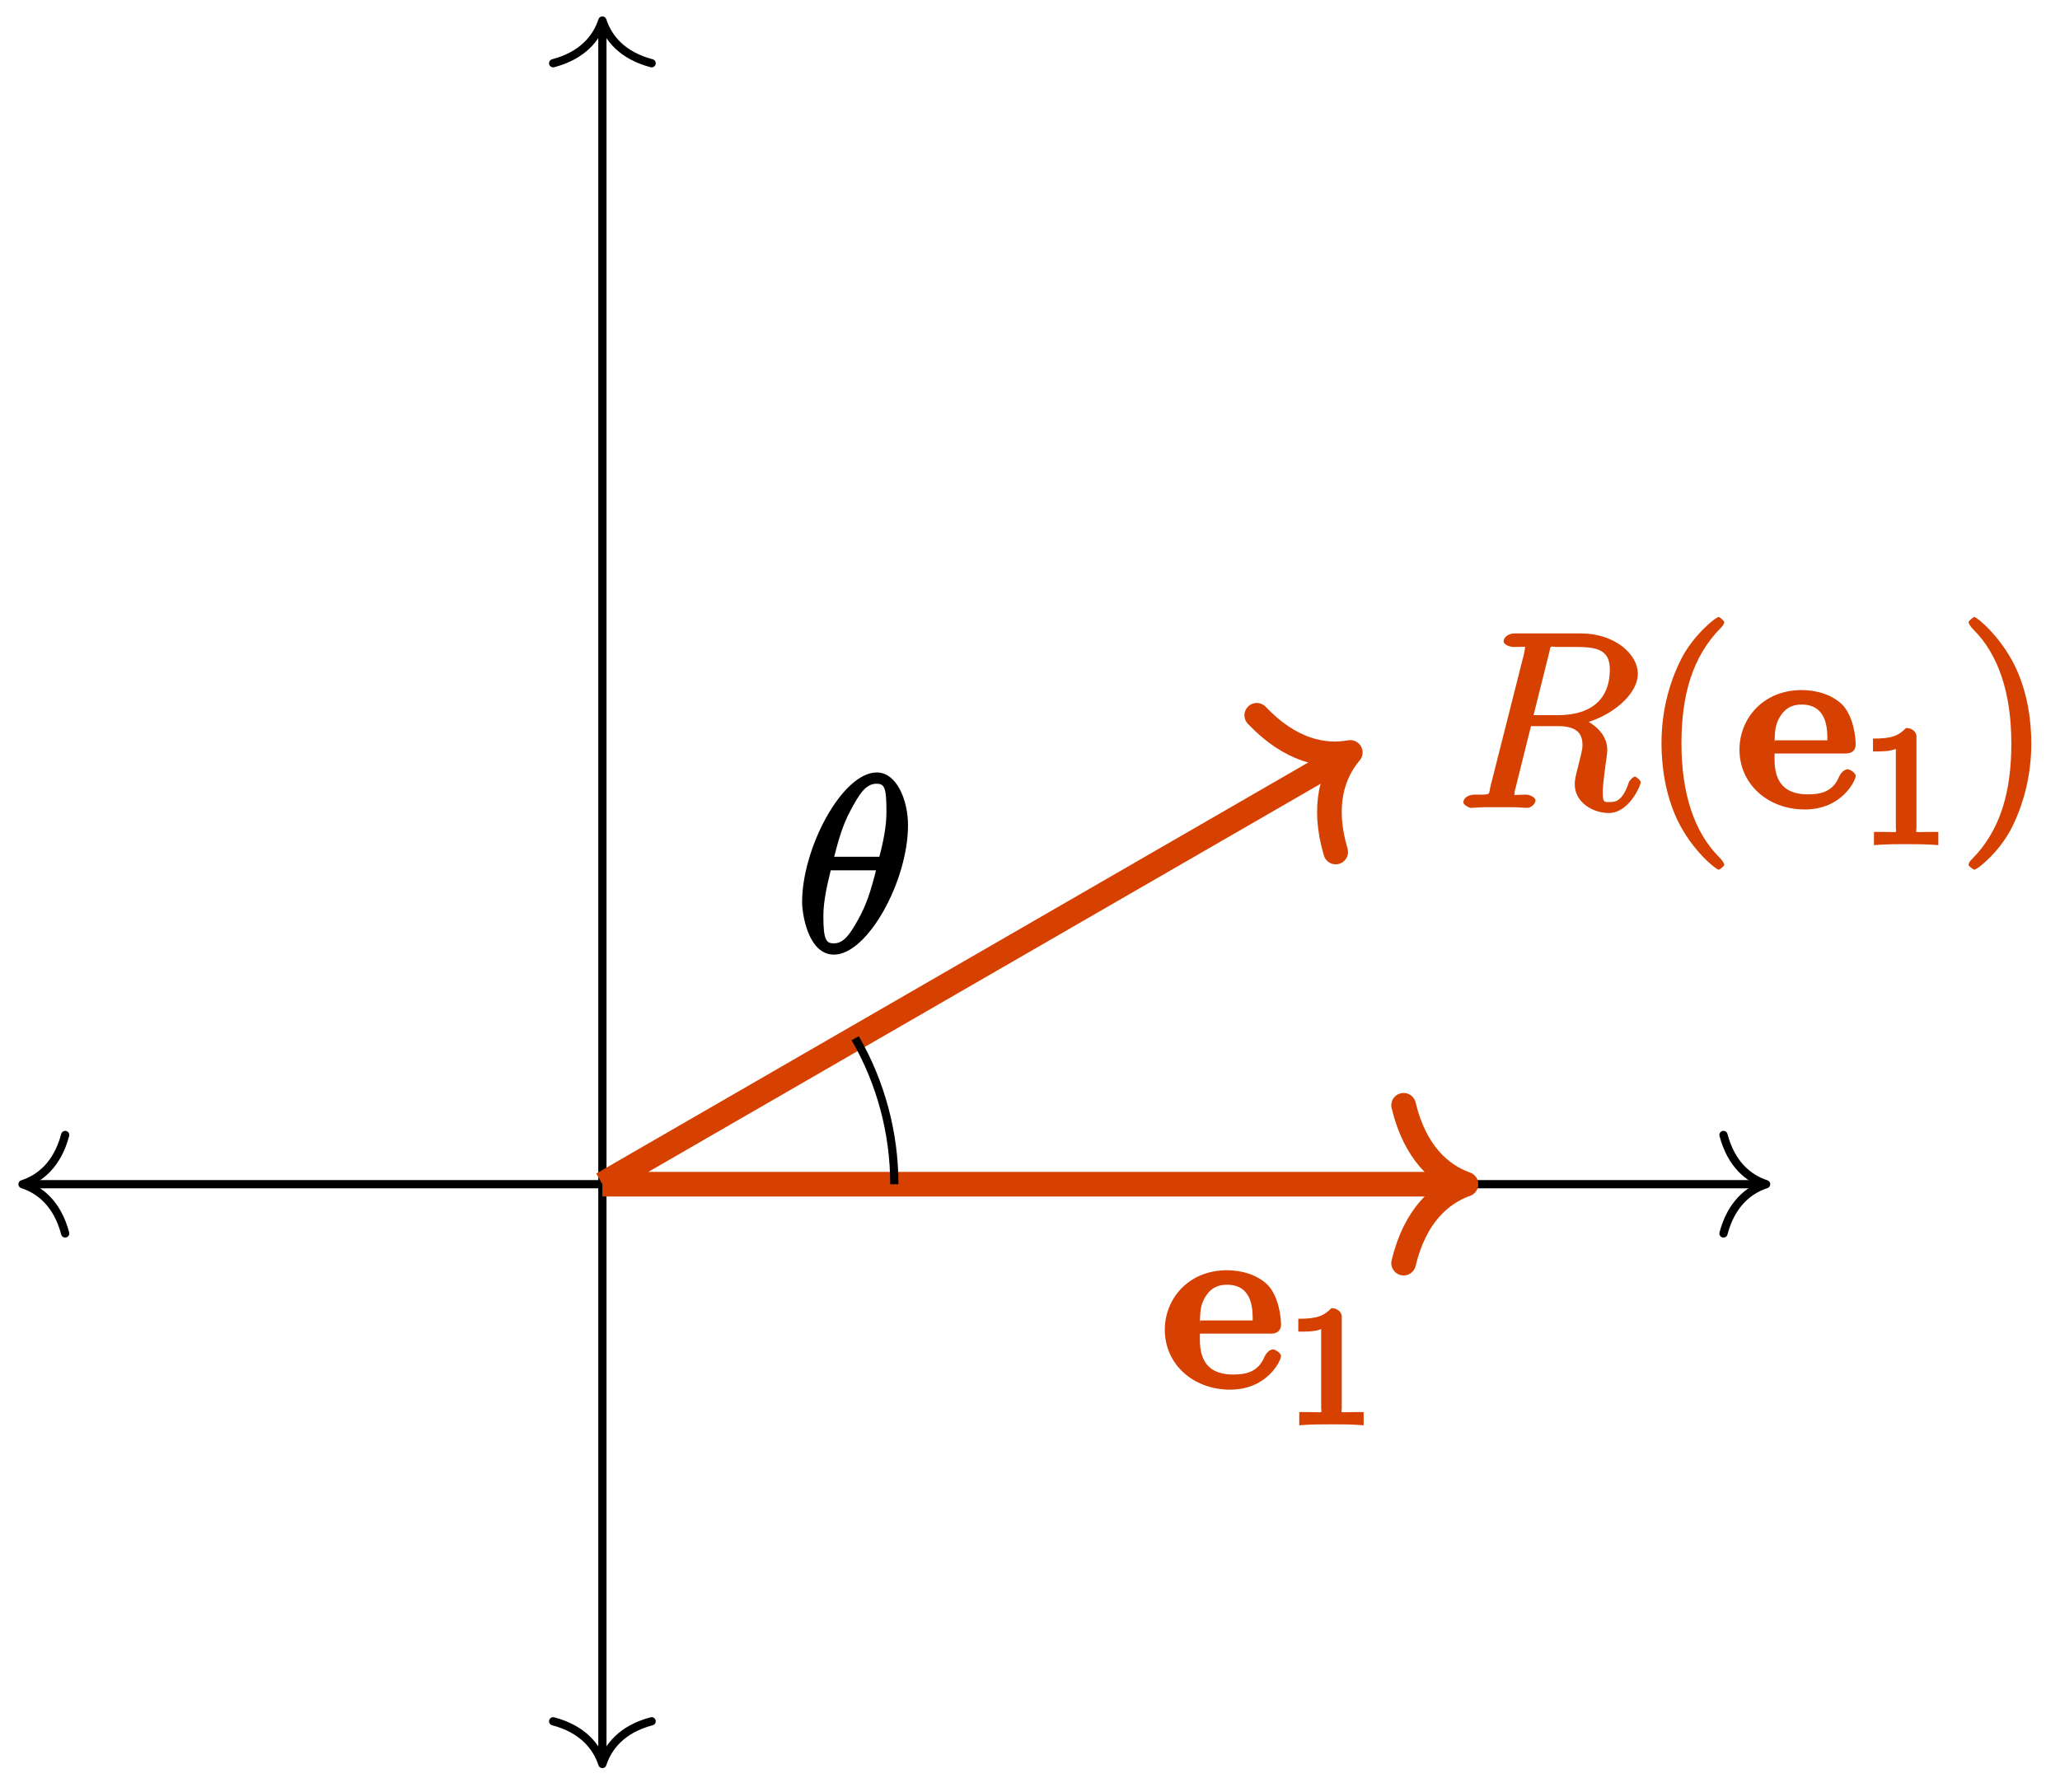
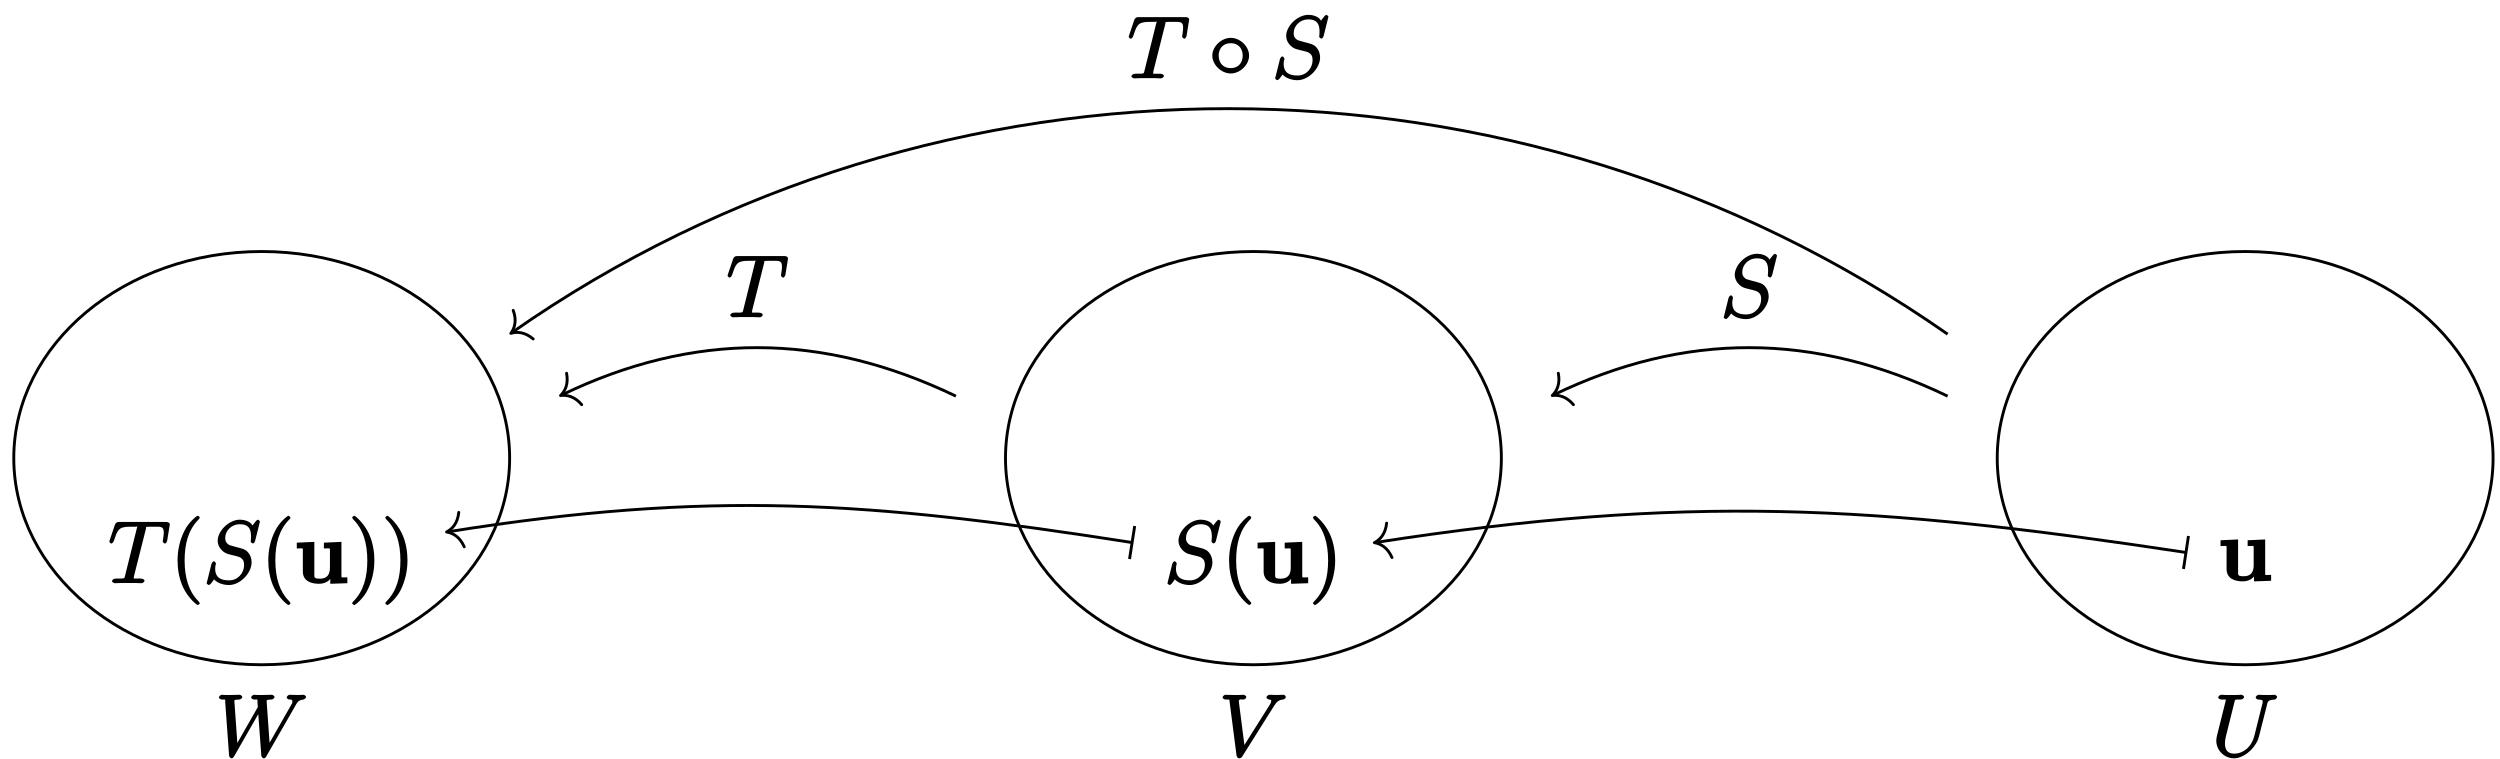
- <svg xmlns="http://www.w3.org/2000/svg" xmlns:xlink="http://www.w3.org/1999/xlink" width="100pt" height="87pt" viewBox="0 0 100 87" version="1.1">
+ <svg xmlns="http://www.w3.org/2000/svg" xmlns:xlink="http://www.w3.org/1999/xlink" width="343pt" height="104pt" viewBox="0 0 343 104" version="1.1">
  <defs>
    <g>
      <symbol overflow="visible" id="glyph0-0">
        <path style="stroke:none;" d="" />
      </symbol>
      <symbol overflow="visible" id="glyph0-1">
-         <path style="stroke:none;" d="M 5.406 -2.641 C 5.672 -2.641 5.875 -2.781 5.875 -3.078 C 5.875 -3.438 5.766 -4.453 5.219 -5.016 C 4.703 -5.516 3.938 -5.719 3.25 -5.719 C 1.391 -5.719 0.234 -4.344 0.234 -2.828 C 0.234 -1.156 1.609 0.078 3.406 0.078 C 5.219 0.078 5.875 -1.344 5.875 -1.547 C 5.875 -1.719 5.562 -1.875 5.5 -1.875 C 5.312 -1.875 5.156 -1.688 5.078 -1.531 C 4.766 -0.75 4.125 -0.656 3.547 -0.656 C 1.812 -0.656 1.938 -2.109 1.938 -2.641 Z M 1.938 -3.125 C 1.953 -3.625 1.938 -3.984 2.188 -4.406 C 2.422 -4.797 2.734 -5.016 3.25 -5.016 C 4.531 -5.016 4.5 -3.734 4.5 -3.281 L 1.953 -3.281 Z M 1.938 -3.125 " />
+         <path style="stroke:none;" d="M 5.875 -2.891 C 5.469 -1.219 4.25 -0.391 3.125 -0.391 C 2.266 -0.391 1.828 -0.812 1.828 -1.812 C 1.828 -1.859 1.828 -2.219 1.953 -2.734 L 3.125 -7.438 C 3.234 -7.844 3.109 -7.812 3.953 -7.812 C 4.172 -7.812 4.453 -7.953 4.453 -8.172 C 4.453 -8.312 4.188 -8.469 4.109 -8.469 C 3.891 -8.469 3.641 -8.438 3.422 -8.438 L 2.016 -8.438 C 1.781 -8.438 1.531 -8.469 1.297 -8.469 C 1.219 -8.469 0.906 -8.312 0.906 -8.078 C 0.906 -7.953 1.156 -7.812 1.391 -7.812 C 2.109 -7.812 1.938 -7.859 1.938 -7.734 C 1.938 -7.656 1.859 -7.312 1.797 -7.109 L 0.75 -2.922 C 0.719 -2.797 0.641 -2.469 0.641 -2.156 C 0.641 -0.844 1.75 0.25 3.062 0.25 C 4.266 0.25 5.766 -0.844 6.375 -2.359 C 6.453 -2.562 6.562 -2.984 6.641 -3.312 C 6.75 -3.734 7 -4.797 7.094 -5.109 L 7.547 -6.891 C 7.703 -7.516 7.641 -7.766 8.688 -7.812 C 8.781 -7.828 8.984 -8.062 8.984 -8.172 C 8.984 -8.312 8.719 -8.469 8.672 -8.469 C 8.516 -8.469 8.297 -8.438 8.125 -8.438 L 7.562 -8.438 C 6.828 -8.438 6.438 -8.469 6.438 -8.469 C 6.359 -8.469 6.047 -8.312 6.047 -8.078 C 6.047 -7.953 6.312 -7.812 6.391 -7.812 C 7.109 -7.797 7 -7.656 7 -7.453 C 7 -7.344 7 -7.297 6.938 -7.141 Z M 5.875 -2.891 " />
+       </symbol>
+       <symbol overflow="visible" id="glyph0-2">
+         <path style="stroke:none;" d="M 7.5 -6.875 C 7.906 -7.516 8.172 -7.766 8.781 -7.812 C 8.906 -7.828 9.156 -7.969 9.156 -8.188 C 9.156 -8.234 8.984 -8.469 8.875 -8.469 C 8.656 -8.469 8.141 -8.438 7.922 -8.438 C 7.578 -8.438 7.219 -8.469 6.891 -8.469 C 6.797 -8.469 6.5 -8.312 6.5 -8.078 C 6.5 -7.969 6.781 -7.812 6.828 -7.812 C 7.266 -7.781 7.141 -7.703 7.141 -7.562 C 7.141 -7.391 7.031 -7.219 7.016 -7.203 L 3.266 -1.25 L 3.531 -1.141 L 2.703 -7.594 C 2.703 -7.938 3.172 -7.812 3.297 -7.812 C 3.484 -7.812 3.734 -7.953 3.734 -8.188 C 3.734 -8.312 3.453 -8.469 3.422 -8.469 C 3.219 -8.469 2.969 -8.438 2.766 -8.438 L 2.109 -8.438 C 1.234 -8.438 0.875 -8.469 0.859 -8.469 C 0.781 -8.469 0.484 -8.312 0.484 -8.094 C 0.484 -7.953 0.734 -7.812 0.922 -7.812 C 1.531 -7.812 1.406 -7.859 1.438 -7.547 L 2.391 -0.172 C 2.422 0.078 2.594 0.25 2.766 0.25 C 2.906 0.25 3.078 0.172 3.188 -0.016 Z M 7.5 -6.875 " />
+       </symbol>
+       <symbol overflow="visible" id="glyph0-3">
+         <path style="stroke:none;" d="M 10.906 -6.875 C 11.172 -7.344 11.328 -7.75 12.047 -7.812 C 12.156 -7.828 12.422 -7.984 12.422 -8.172 C 12.422 -8.312 12.156 -8.469 12.125 -8.469 C 12.094 -8.469 12.016 -8.438 11.219 -8.438 C 10.859 -8.438 10.5 -8.469 10.141 -8.469 C 10.078 -8.469 9.766 -8.312 9.766 -8.078 C 9.766 -7.969 10.031 -7.812 10.094 -7.812 C 10.344 -7.812 10.547 -7.875 10.547 -7.5 C 10.547 -7.344 10.547 -7.375 10.438 -7.172 L 7.172 -1.453 L 7.453 -1.344 L 7.016 -7.578 C 7.016 -7.719 7 -7.812 7.656 -7.812 C 7.812 -7.812 8.094 -7.953 8.094 -8.188 C 8.094 -8.312 7.812 -8.469 7.75 -8.469 C 7.344 -8.469 6.891 -8.438 6.469 -8.438 L 5.844 -8.438 C 5.672 -8.438 5.453 -8.469 5.266 -8.469 C 5.203 -8.469 4.891 -8.312 4.891 -8.078 C 4.891 -7.953 5.141 -7.812 5.344 -7.812 C 5.891 -7.812 5.719 -7.953 5.766 -7.219 L 5.812 -6.797 L 2.766 -1.453 L 3.031 -1.344 L 2.594 -7.516 C 2.594 -7.656 2.438 -7.812 3.25 -7.812 C 3.375 -7.812 3.672 -7.953 3.672 -8.172 C 3.672 -8.312 3.406 -8.469 3.328 -8.469 C 2.922 -8.469 2.469 -8.438 2.047 -8.438 L 1.422 -8.438 C 1.25 -8.438 1.031 -8.469 0.844 -8.469 C 0.781 -8.469 0.469 -8.312 0.469 -8.078 C 0.469 -7.953 0.734 -7.812 0.891 -7.812 C 1.453 -7.812 1.297 -7.891 1.328 -7.5 L 1.859 -0.172 C 1.859 0.031 2.047 0.25 2.188 0.25 C 2.312 0.25 2.438 0.172 2.547 -0.016 L 6.109 -6.234 L 5.828 -6.344 L 6.281 -0.172 C 6.281 0.031 6.469 0.25 6.609 0.25 C 6.734 0.25 6.875 0.156 6.969 -0.016 Z M 10.906 -6.875 " />
+       </symbol>
+       <symbol overflow="visible" id="glyph0-4">
+         <path style="stroke:none;" d="M 7.75 -8.453 C 7.75 -8.562 7.5 -8.719 7.484 -8.719 C 7.438 -8.719 7.297 -8.656 7.156 -8.469 C 7.094 -8.391 6.594 -7.766 6.734 -7.906 C 6.422 -8.531 5.516 -8.719 5.016 -8.719 C 3.5 -8.719 1.953 -7.172 1.953 -5.828 C 1.953 -4.922 2.672 -4.25 3.25 -4.047 C 3.375 -4 4.094 -3.812 4.453 -3.734 C 5.062 -3.562 5.094 -3.547 5.344 -3.281 C 5.391 -3.234 5.578 -3.062 5.578 -2.5 C 5.578 -1.391 4.719 -0.391 3.531 -0.391 C 2.547 -0.391 1.609 -0.656 1.609 -2 C 1.609 -2.219 1.656 -2.516 1.703 -2.625 C 1.703 -2.672 1.703 -2.719 1.703 -2.75 C 1.703 -2.797 1.531 -3.016 1.438 -3.016 C 1.328 -3.016 1.141 -2.828 1.094 -2.625 L 0.484 -0.172 C 0.484 -0.172 0.438 -0.016 0.438 0 C 0.438 0.109 0.703 0.25 0.734 0.25 C 0.781 0.25 0.891 0.203 1.047 0.031 L 1.469 -0.531 C 1.656 -0.266 2.391 0.25 3.5 0.25 C 5.047 0.25 6.609 -1.391 6.609 -2.875 C 6.609 -3.375 6.438 -3.938 5.984 -4.375 C 5.734 -4.625 5.422 -4.734 4.312 -5.016 C 3.516 -5.234 3.516 -5.219 3.297 -5.422 C 3.094 -5.625 2.984 -5.797 2.984 -6.203 C 2.984 -7.203 3.844 -8.094 4.984 -8.094 C 6.156 -8.094 6.531 -7.516 6.531 -6.391 C 6.531 -6.078 6.484 -5.75 6.484 -5.703 C 6.484 -5.594 6.734 -5.453 6.781 -5.453 C 6.891 -5.453 7.047 -5.625 7.094 -5.828 Z M 7.75 -8.453 " />
+       </symbol>
+       <symbol overflow="visible" id="glyph0-5">
+         <path style="stroke:none;" d="M 5.141 -7.438 C 5.219 -7.719 5.078 -7.688 5.266 -7.734 C 5.359 -7.75 5.75 -7.75 6 -7.75 C 7.203 -7.75 7.594 -7.859 7.594 -6.922 C 7.594 -6.734 7.547 -6.281 7.469 -5.844 L 7.453 -5.703 C 7.453 -5.656 7.672 -5.438 7.75 -5.438 C 7.859 -5.438 8.016 -5.641 8.062 -5.828 L 8.406 -7.953 C 8.422 -8.062 8.422 -8.078 8.422 -8.109 C 8.422 -8.25 8.203 -8.406 7.953 -8.406 L 1.422 -8.406 C 1.141 -8.406 0.969 -8.234 0.891 -8.016 L 0.172 -5.891 C 0.203 -5.953 0.125 -5.719 0.125 -5.703 C 0.125 -5.641 0.328 -5.438 0.406 -5.438 C 0.5 -5.438 0.688 -5.625 0.734 -5.781 C 1.234 -7.234 1.328 -7.75 2.922 -7.75 L 3.719 -7.75 C 4 -7.75 3.953 -7.906 3.953 -7.766 C 3.953 -7.734 3.953 -7.703 3.891 -7.5 L 2.297 -1.078 C 2.172 -0.609 2.312 -0.641 1.047 -0.641 C 0.75 -0.641 0.5 -0.484 0.5 -0.266 C 0.5 -0.141 0.797 0 0.859 0 C 1.156 0 1.469 -0.031 1.766 -0.031 L 3.641 -0.031 C 3.938 -0.031 4.25 0 4.547 0 C 4.688 0 4.953 -0.141 4.953 -0.375 C 4.953 -0.484 4.719 -0.641 4.406 -0.641 C 3.328 -0.641 3.484 -0.594 3.484 -0.781 C 3.484 -0.781 3.484 -0.875 3.531 -1.062 Z M 5.141 -7.438 " />
      </symbol>
      <symbol overflow="visible" id="glyph1-0">
        <path style="stroke:none;" d="" />
      </symbol>
      <symbol overflow="visible" id="glyph1-1">
-         <path style="stroke:none;" d="M 2.688 -5.266 C 2.688 -5.469 2.484 -5.672 2.188 -5.672 C 1.812 -5.297 1.516 -5.156 0.578 -5.156 L 0.578 -4.531 C 0.984 -4.531 1.406 -4.531 1.688 -4.656 L 1.688 -0.844 C 1.688 -0.547 1.844 -0.625 1.094 -0.625 L 0.625 -0.625 L 0.625 0.016 C 1.141 -0.031 1.828 -0.031 2.188 -0.031 C 2.547 -0.031 3.234 -0.031 3.75 0.016 L 3.75 -0.625 L 3.281 -0.625 C 2.531 -0.625 2.688 -0.547 2.688 -0.844 Z M 2.688 -5.266 " />
+         <path style="stroke:none;" d="M 5.5 -3.125 C 5.5 -4.406 4.25 -5.562 2.984 -5.562 C 1.703 -5.562 0.453 -4.375 0.453 -3.125 C 0.453 -1.859 1.703 -0.672 2.984 -0.672 C 4.25 -0.672 5.5 -1.844 5.5 -3.125 Z M 2.984 -1.406 C 1.953 -1.406 1.328 -2.109 1.328 -3.125 C 1.328 -4.125 1.953 -4.828 2.984 -4.828 C 3.984 -4.828 4.625 -4.141 4.625 -3.125 C 4.625 -2.094 3.984 -1.406 2.984 -1.406 Z M 2.984 -1.406 " />
      </symbol>
      <symbol overflow="visible" id="glyph2-0">
        <path style="stroke:none;" d="" />
      </symbol>
      <symbol overflow="visible" id="glyph2-1">
-         <path style="stroke:none;" d="M 4.547 -7.5 C 4.656 -7.938 4.547 -7.812 5.016 -7.812 L 5.875 -7.812 C 6.906 -7.812 7.5 -7.656 7.5 -6.719 C 7.5 -6.109 7.359 -4.5 4.953 -4.5 L 3.797 -4.5 Z M 6.062 -4.062 C 7.547 -4.391 8.859 -5.484 8.859 -6.516 C 8.859 -7.453 7.75 -8.469 6.094 -8.469 L 2.859 -8.469 C 2.625 -8.469 2.344 -8.312 2.344 -8.078 C 2.344 -7.953 2.594 -7.812 2.828 -7.812 C 3.531 -7.812 3.375 -7.859 3.375 -7.734 C 3.375 -7.703 3.375 -7.641 3.328 -7.453 L 1.703 -1.031 C 1.609 -0.609 1.75 -0.641 0.922 -0.641 C 0.641 -0.641 0.391 -0.484 0.391 -0.266 C 0.391 -0.141 0.688 0 0.734 0 C 0.938 0 1.188 -0.031 1.422 -0.031 L 2.828 -0.031 C 3.047 -0.031 3.297 0 3.516 0 C 3.609 0 3.891 -0.141 3.891 -0.375 C 3.891 -0.484 3.641 -0.641 3.453 -0.641 C 2.719 -0.641 2.875 -0.578 2.875 -0.703 C 2.875 -0.719 2.875 -0.797 2.906 -0.891 L 3.672 -3.969 L 4.984 -3.969 C 6.125 -3.969 6.172 -3.391 6.172 -3 C 6.172 -2.828 6.047 -2.359 5.969 -2.047 C 5.828 -1.5 5.797 -1.359 5.797 -1.141 C 5.797 -0.281 6.656 0.25 7.453 0.25 C 8.422 0.25 9 -1.078 9 -1.25 C 9 -1.328 8.781 -1.516 8.719 -1.516 C 8.625 -1.516 8.422 -1.297 8.406 -1.188 C 8.109 -0.344 7.797 -0.281 7.5 -0.281 C 7.203 -0.281 7.156 -0.266 7.156 -0.797 C 7.156 -1.094 7.297 -2.172 7.312 -2.234 C 7.375 -2.672 7.375 -2.719 7.375 -2.828 C 7.375 -3.688 6.516 -4.219 6.062 -4.359 Z M 6.062 -4.062 " />
-       </symbol>
-       <symbol overflow="visible" id="glyph2-2">
-         <path style="stroke:none;" d="M 5.453 -6.156 C 5.453 -7.375 4.906 -8.719 3.938 -8.719 C 2.266 -8.719 0.312 -5.062 0.312 -2.422 C 0.312 -1.875 0.594 0.125 1.859 0.125 C 3.484 0.125 5.453 -3.438 5.453 -6.156 Z M 1.828 -4.469 C 2.016 -5.172 2.219 -6.078 2.688 -6.922 C 3.078 -7.641 3.391 -8.172 3.922 -8.172 C 4.312 -8.172 4.406 -7.984 4.406 -6.844 C 4.406 -6.406 4.375 -5.812 4.062 -4.625 L 1.859 -4.625 Z M 3.938 -4.109 C 3.641 -2.938 3.438 -2.297 3.016 -1.547 C 2.672 -0.938 2.359 -0.422 1.859 -0.422 C 1.5 -0.422 1.344 -0.547 1.344 -1.734 C 1.344 -2.516 1.547 -3.328 1.703 -3.969 L 3.906 -3.969 Z M 3.938 -4.109 " />
+         <path style="stroke:none;" d="M 4.078 -5.422 L 4.078 -4.766 C 4.953 -4.766 4.906 -4.906 4.906 -4.453 L 4.906 -2.109 C 4.906 -1.188 4.5 -0.625 3.578 -0.625 C 2.672 -0.625 2.766 -0.766 2.766 -1.422 L 2.766 -5.672 L 0.359 -5.562 L 0.359 -4.766 C 1.25 -4.766 1.188 -4.906 1.188 -4.453 L 1.188 -1.609 C 1.188 -0.422 2.125 0.078 3.406 0.078 C 3.688 0.078 4.672 0.031 5.156 -0.891 L 4.953 -0.891 L 4.953 0.078 L 7.297 0 L 7.297 -0.812 C 6.438 -0.812 6.484 -0.656 6.484 -1.125 L 6.484 -5.672 L 4.078 -5.562 Z M 4.078 -5.422 " />
      </symbol>
      <symbol overflow="visible" id="glyph3-0">
        <path style="stroke:none;" d="" />
      </symbol>
      <symbol overflow="visible" id="glyph3-1">
        <path style="stroke:none;" d="M 4.047 2.766 C 4.047 2.719 4 2.594 3.797 2.391 C 2.594 1.188 1.969 -0.688 1.969 -3.125 C 1.969 -5.438 2.484 -7.328 3.875 -8.734 C 4 -8.844 4.047 -8.984 4.047 -9.016 C 4.047 -9.078 3.828 -9.266 3.781 -9.266 C 3.625 -9.266 2.516 -8.359 1.938 -7.188 C 1.328 -5.969 1 -4.594 1 -3.125 C 1 -2.062 1.172 -0.641 1.797 0.641 C 2.5 2.078 3.641 3 3.781 3 C 3.828 3 4.047 2.828 4.047 2.766 Z M 4.047 2.766 " />
      </symbol>
      <symbol overflow="visible" id="glyph3-2">
        <path style="stroke:none;" d="M 3.531 -3.125 C 3.531 -4.031 3.406 -5.516 2.734 -6.891 C 2.031 -8.328 0.891 -9.266 0.766 -9.266 C 0.719 -9.266 0.484 -9.078 0.484 -9.016 C 0.484 -8.984 0.531 -8.844 0.734 -8.641 C 1.938 -7.438 2.562 -5.562 2.562 -3.125 C 2.562 -0.812 2.047 1.078 0.656 2.484 C 0.531 2.594 0.484 2.719 0.484 2.766 C 0.484 2.828 0.719 3 0.766 3 C 0.922 3 2.016 2.109 2.594 0.938 C 3.203 -0.281 3.531 -1.688 3.531 -3.125 Z M 3.531 -3.125 " />
      </symbol>
    </g>
  </defs>
  <g id="surface1">
-     <path style="fill:none;stroke-width:0.399;stroke-linecap:butt;stroke-linejoin:miter;stroke:rgb(0%,0%,0%);stroke-opacity:1;stroke-miterlimit:10;" d="M -27.948 -0 L 56.294 -0 " transform="matrix(1,0,0,-1,29.241,57.492)" />
-     <path style="fill:none;stroke-width:0.399;stroke-linecap:round;stroke-linejoin:round;stroke:rgb(0%,0%,0%);stroke-opacity:1;stroke-miterlimit:10;" d="M -2.071 2.391 C -1.692 0.957 -0.852 0.278 -0 0 C -0.852 -0.277 -1.692 -0.957 -2.071 -2.39 " transform="matrix(-1,0,0,1,1.09345,57.492)" />
-     <path style="fill:none;stroke-width:0.399;stroke-linecap:round;stroke-linejoin:round;stroke:rgb(0%,0%,0%);stroke-opacity:1;stroke-miterlimit:10;" d="M -2.071 2.39 C -1.692 0.957 -0.849 0.277 -0.001 -0 C -0.849 -0.278 -1.692 -0.957 -2.071 -2.391 " transform="matrix(1,0,0,-1,85.73535,57.492)" />
-     <path style="fill:none;stroke-width:0.399;stroke-linecap:butt;stroke-linejoin:miter;stroke:rgb(0%,0%,0%);stroke-opacity:1;stroke-miterlimit:10;" d="M 0.001 -27.949 L 0.001 56.297 " transform="matrix(1,0,0,-1,29.241,57.492)" />
-     <path style="fill:none;stroke-width:0.399;stroke-linecap:round;stroke-linejoin:round;stroke:rgb(0%,0%,0%);stroke-opacity:1;stroke-miterlimit:10;" d="M -2.073 2.392 C -1.694 0.958 -0.85 0.279 0.001 0.001 C -0.85 -0.28 -1.694 -0.956 -2.073 -2.389 " transform="matrix(0,1,1,0,29.241,85.63955)" />
-     <path style="fill:none;stroke-width:0.399;stroke-linecap:round;stroke-linejoin:round;stroke:rgb(0%,0%,0%);stroke-opacity:1;stroke-miterlimit:10;" d="M -2.073 2.389 C -1.694 0.956 -0.85 0.28 0.002 -0.001 C -0.85 -0.279 -1.694 -0.958 -2.073 -2.392 " transform="matrix(0,-1,-1,0,29.241,0.99765)" />
-     <path style="fill:none;stroke-width:1.196;stroke-linecap:butt;stroke-linejoin:miter;stroke:rgb(83.899%,25.099%,0%);stroke-opacity:1;stroke-miterlimit:10;" d="M 0.001 -0 L 41.325 -0 " transform="matrix(1,0,0,-1,29.241,57.492)" />
-     <path style="fill:none;stroke-width:1.196;stroke-linecap:round;stroke-linejoin:round;stroke:rgb(83.899%,25.099%,0%);stroke-opacity:1;stroke-miterlimit:10;" d="M -3.027 3.832 C -2.476 1.531 -1.242 0.445 0.001 -0 C -1.242 -0.446 -2.476 -1.531 -3.027 -3.832 " transform="matrix(1,0,0,-1,71.16344,57.492)" />
-     <g style="fill:rgb(83.899%,25.099%,0%);fill-opacity:1;">
-       <use xlink:href="#glyph0-1" x="56.31" y="67.388" />
+     <path style="fill:none;stroke-width:0.399;stroke-linecap:butt;stroke-linejoin:miter;stroke:rgb(0%,0%,0%);stroke-opacity:1;stroke-miterlimit:10;" d="M 34.016 -0 C 34.016 15.656 18.785 28.347 0 28.347 C -18.785 28.347 -34.015 15.656 -34.015 -0 C -34.015 -15.657 -18.785 -28.348 0 -28.348 C 18.785 -28.348 34.016 -15.657 34.016 -0 Z M 34.016 -0 " transform="matrix(1,0,0,-1,308.035,62.855)" />
+     <path style="fill:none;stroke-width:0.399;stroke-linecap:butt;stroke-linejoin:miter;stroke:rgb(0%,0%,0%);stroke-opacity:1;stroke-miterlimit:10;" d="M -102.047 -0 C -102.047 15.656 -117.277 28.347 -136.066 28.347 C -154.851 28.347 -170.082 15.656 -170.082 -0 C -170.082 -15.657 -154.851 -28.348 -136.066 -28.348 C -117.277 -28.348 -102.047 -15.657 -102.047 -0 Z M -102.047 -0 " transform="matrix(1,0,0,-1,308.035,62.855)" />
+     <path style="fill:none;stroke-width:0.399;stroke-linecap:butt;stroke-linejoin:miter;stroke:rgb(0%,0%,0%);stroke-opacity:1;stroke-miterlimit:10;" d="M -238.113 -0 C -238.113 15.656 -253.344 28.347 -272.129 28.347 C -290.914 28.347 -306.144 15.656 -306.144 -0 C -306.144 -15.657 -290.914 -28.348 -272.129 -28.348 C -253.344 -28.348 -238.113 -15.657 -238.113 -0 Z M -238.113 -0 " transform="matrix(1,0,0,-1,308.035,62.855)" />
+     <g style="fill:rgb(0%,0%,0%);fill-opacity:1;">
+       <use xlink:href="#glyph0-1" x="303.435" y="103.791" />
    </g>
-     <g style="fill:rgb(83.899%,25.099%,0%);fill-opacity:1;">
-       <use xlink:href="#glyph1-1" x="62.446" y="69.181" />
+     <g style="fill:rgb(0%,0%,0%);fill-opacity:1;">
+       <use xlink:href="#glyph0-2" x="167.258" y="103.791" />
    </g>
-     <path style="fill:none;stroke-width:1.196;stroke-linecap:butt;stroke-linejoin:miter;stroke:rgb(83.899%,25.099%,0%);stroke-opacity:1;stroke-miterlimit:10;" d="M 0.001 -0 L 35.79 20.664 " transform="matrix(1,0,0,-1,29.241,57.492)" />
-     <path style="fill:none;stroke-width:1.196;stroke-linecap:round;stroke-linejoin:round;stroke:rgb(83.899%,25.099%,0%);stroke-opacity:1;stroke-miterlimit:10;" d="M -3.029 3.832 C -2.476 1.533 -1.244 0.447 -0 -0 C -1.242 -0.447 -2.476 -1.53 -3.029 -3.832 " transform="matrix(0.86601,-0.5,-0.5,-0.86601,65.54702,36.53077)" />
-     <g style="fill:rgb(83.899%,25.099%,0%);fill-opacity:1;">
-       <use xlink:href="#glyph2-1" x="70.647" y="39.221" />
+     <g style="fill:rgb(0%,0%,0%);fill-opacity:1;">
+       <use xlink:href="#glyph0-3" x="29.568" y="103.791" />
    </g>
-     <g style="fill:rgb(83.899%,25.099%,0%);fill-opacity:1;">
-       <use xlink:href="#glyph3-1" x="79.655" y="39.221" />
+     <path style="fill:none;stroke-width:0.399;stroke-linecap:butt;stroke-linejoin:miter;stroke:rgb(0%,0%,0%);stroke-opacity:1;stroke-miterlimit:10;" d="M -40.82 8.503 C -59.199 17.347 -76.863 17.347 -94.887 8.675 " transform="matrix(1,0,0,-1,308.035,62.855)" />
+     <path style="fill:none;stroke-width:0.399;stroke-linecap:round;stroke-linejoin:round;stroke:rgb(0%,0%,0%);stroke-opacity:1;stroke-miterlimit:10;" d="M -2.074 2.391 C -1.694 0.955 -0.849 0.28 0.001 0.001 C -0.849 -0.28 -1.695 -0.956 -2.073 -2.391 " transform="matrix(-0.90108,0.43352,0.43352,0.90108,212.9694,54.2645)" />
+     <g style="fill:rgb(0%,0%,0%);fill-opacity:1;">
+       <use xlink:href="#glyph0-4" x="236.055" y="43.534" />
    </g>
-     <g style="fill:rgb(83.899%,25.099%,0%);fill-opacity:1;">
-       <use xlink:href="#glyph0-1" x="84.207" y="39.221" />
+     <path style="fill:none;stroke-width:0.399;stroke-linecap:butt;stroke-linejoin:miter;stroke:rgb(0%,0%,0%);stroke-opacity:1;stroke-miterlimit:10;" d="M -176.883 8.503 C -195.265 17.347 -212.93 17.347 -230.949 8.675 " transform="matrix(1,0,0,-1,308.035,62.855)" />
+     <path style="fill:none;stroke-width:0.399;stroke-linecap:round;stroke-linejoin:round;stroke:rgb(0%,0%,0%);stroke-opacity:1;stroke-miterlimit:10;" d="M -2.072 2.39 C -1.696 0.956 -0.85 0.28 -0.001 0.002 C -0.851 -0.279 -1.693 -0.957 -2.071 -2.392 " transform="matrix(-0.90108,0.43352,0.43352,0.90108,76.9051,54.2645)" />
+     <g style="fill:rgb(0%,0%,0%);fill-opacity:1;">
+       <use xlink:href="#glyph0-5" x="99.695" y="43.534" />
    </g>
-     <g style="fill:rgb(83.899%,25.099%,0%);fill-opacity:1;">
-       <use xlink:href="#glyph1-1" x="90.344" y="41.014" />
+     <path style="fill:none;stroke-width:0.399;stroke-linecap:butt;stroke-linejoin:miter;stroke:rgb(0%,0%,0%);stroke-opacity:1;stroke-miterlimit:10;" d="M -40.82 17.007 C -99.758 58.222 -179.176 58.222 -237.785 17.238 " transform="matrix(1,0,0,-1,308.035,62.855)" />
+     <path style="fill:none;stroke-width:0.399;stroke-linecap:round;stroke-linejoin:round;stroke:rgb(0%,0%,0%);stroke-opacity:1;stroke-miterlimit:10;" d="M -2.071 2.39 C -1.694 0.958 -0.85 0.277 0.001 0.002 C -0.85 -0.281 -1.695 -0.958 -2.072 -2.391 " transform="matrix(-0.8195,0.57304,0.57304,0.8195,70.0857,45.73258)" />
+     <g style="fill:rgb(0%,0%,0%);fill-opacity:1;">
+       <use xlink:href="#glyph0-5" x="154.732" y="10.753" />
    </g>
-     <g style="fill:rgb(83.899%,25.099%,0%);fill-opacity:1;">
-       <use xlink:href="#glyph3-2" x="95.076" y="39.221" />
+     <g style="fill:rgb(0%,0%,0%);fill-opacity:1;">
+       <use xlink:href="#glyph1-1" x="165.875" y="10.753" />
    </g>
-     <path style="fill:none;stroke-width:0.399;stroke-linecap:butt;stroke-linejoin:miter;stroke:rgb(0%,0%,0%);stroke-opacity:1;stroke-miterlimit:10;" d="M 14.173 -0 C 14.173 2.488 13.517 4.933 12.275 7.086 " transform="matrix(1,0,0,-1,29.241,57.492)" />
    <g style="fill:rgb(0%,0%,0%);fill-opacity:1;">
-       <use xlink:href="#glyph2-2" x="38.625" y="46.221" />
+       <use xlink:href="#glyph0-4" x="174.51" y="10.753" />
    </g>
+     <g style="fill:rgb(0%,0%,0%);fill-opacity:1;">
+       <use xlink:href="#glyph2-1" x="304.299" y="79.685" />
+     </g>
+     <g style="fill:rgb(0%,0%,0%);fill-opacity:1;">
+       <use xlink:href="#glyph0-4" x="159.735" y="80.017" />
+     </g>
+     <g style="fill:rgb(0%,0%,0%);fill-opacity:1;">
+       <use xlink:href="#glyph3-1" x="167.63" y="80.017" />
+     </g>
+     <g style="fill:rgb(0%,0%,0%);fill-opacity:1;">
+       <use xlink:href="#glyph2-1" x="172.183" y="80.017" />
+     </g>
+     <g style="fill:rgb(0%,0%,0%);fill-opacity:1;">
+       <use xlink:href="#glyph3-2" x="179.655" y="80.017" />
+     </g>
+     <g style="fill:rgb(0%,0%,0%);fill-opacity:1;">
+       <use xlink:href="#glyph0-5" x="14.874" y="80.017" />
+     </g>
+     <g style="fill:rgb(0%,0%,0%);fill-opacity:1;">
+       <use xlink:href="#glyph3-1" x="23.361" y="80.017" />
+     </g>
+     <g style="fill:rgb(0%,0%,0%);fill-opacity:1;">
+       <use xlink:href="#glyph0-4" x="27.913" y="80.017" />
+     </g>
+     <g style="fill:rgb(0%,0%,0%);fill-opacity:1;">
+       <use xlink:href="#glyph3-1" x="35.808" y="80.017" />
+     </g>
+     <g style="fill:rgb(0%,0%,0%);fill-opacity:1;">
+       <use xlink:href="#glyph2-1" x="40.361" y="80.017" />
+     </g>
+     <g style="fill:rgb(0%,0%,0%);fill-opacity:1;">
+       <use xlink:href="#glyph3-2" x="47.833" y="80.017" />
+       <use xlink:href="#glyph3-2" x="52.376" y="80.017" />
+     </g>
+     <path style="fill:none;stroke-width:0.399;stroke-linecap:butt;stroke-linejoin:miter;stroke:rgb(0%,0%,0%);stroke-opacity:1;stroke-miterlimit:10;" d="M -8.219 -12.93 C -51.004 -6.446 -76.582 -4.946 -119.273 -11.567 " transform="matrix(1,0,0,-1,308.035,62.855)" />
+     <path style="fill:none;stroke-width:0.399;stroke-linecap:butt;stroke-linejoin:miter;stroke:rgb(0%,0%,0%);stroke-opacity:1;stroke-miterlimit:10;" d="M -0.002 2.289 L 0.001 -2.289 " transform="matrix(0.98866,0.14977,0.14977,-0.98866,299.9165,75.79888)" />
+     <path style="fill:none;stroke-width:0.399;stroke-linecap:round;stroke-linejoin:round;stroke:rgb(0%,0%,0%);stroke-opacity:1;stroke-miterlimit:10;" d="M -2.074 2.389 C -1.692 0.954 -0.848 0.278 -0.002 0.001 C -0.851 -0.279 -1.692 -0.955 -2.072 -2.39 " transform="matrix(-0.98816,0.1532,0.1532,0.98816,188.5646,74.45278)" />
+     <path style="fill:none;stroke-width:0.399;stroke-linecap:butt;stroke-linejoin:miter;stroke:rgb(0%,0%,0%);stroke-opacity:1;stroke-miterlimit:10;" d="M -152.808 -11.567 C -188.93 -5.926 -210.547 -4.375 -246.566 -10.102 " transform="matrix(1,0,0,-1,308.035,62.855)" />
+     <path style="fill:none;stroke-width:0.399;stroke-linecap:butt;stroke-linejoin:miter;stroke:rgb(0%,0%,0%);stroke-opacity:1;stroke-miterlimit:10;" d="M 0.002 2.293 L 0.001 -2.29 " transform="matrix(0.98799,0.15424,0.15424,-0.98799,155.3244,74.43679)" />
+     <path style="fill:none;stroke-width:0.399;stroke-linecap:round;stroke-linejoin:round;stroke:rgb(0%,0%,0%);stroke-opacity:1;stroke-miterlimit:10;" d="M -2.07 2.391 C -1.693 0.955 -0.852 0.279 0.002 0.001 C -0.849 -0.279 -1.692 -0.956 -2.071 -2.391 " transform="matrix(-0.9876,0.1569,0.1569,0.9876,61.27145,72.98674)" />
  </g>
</svg>
